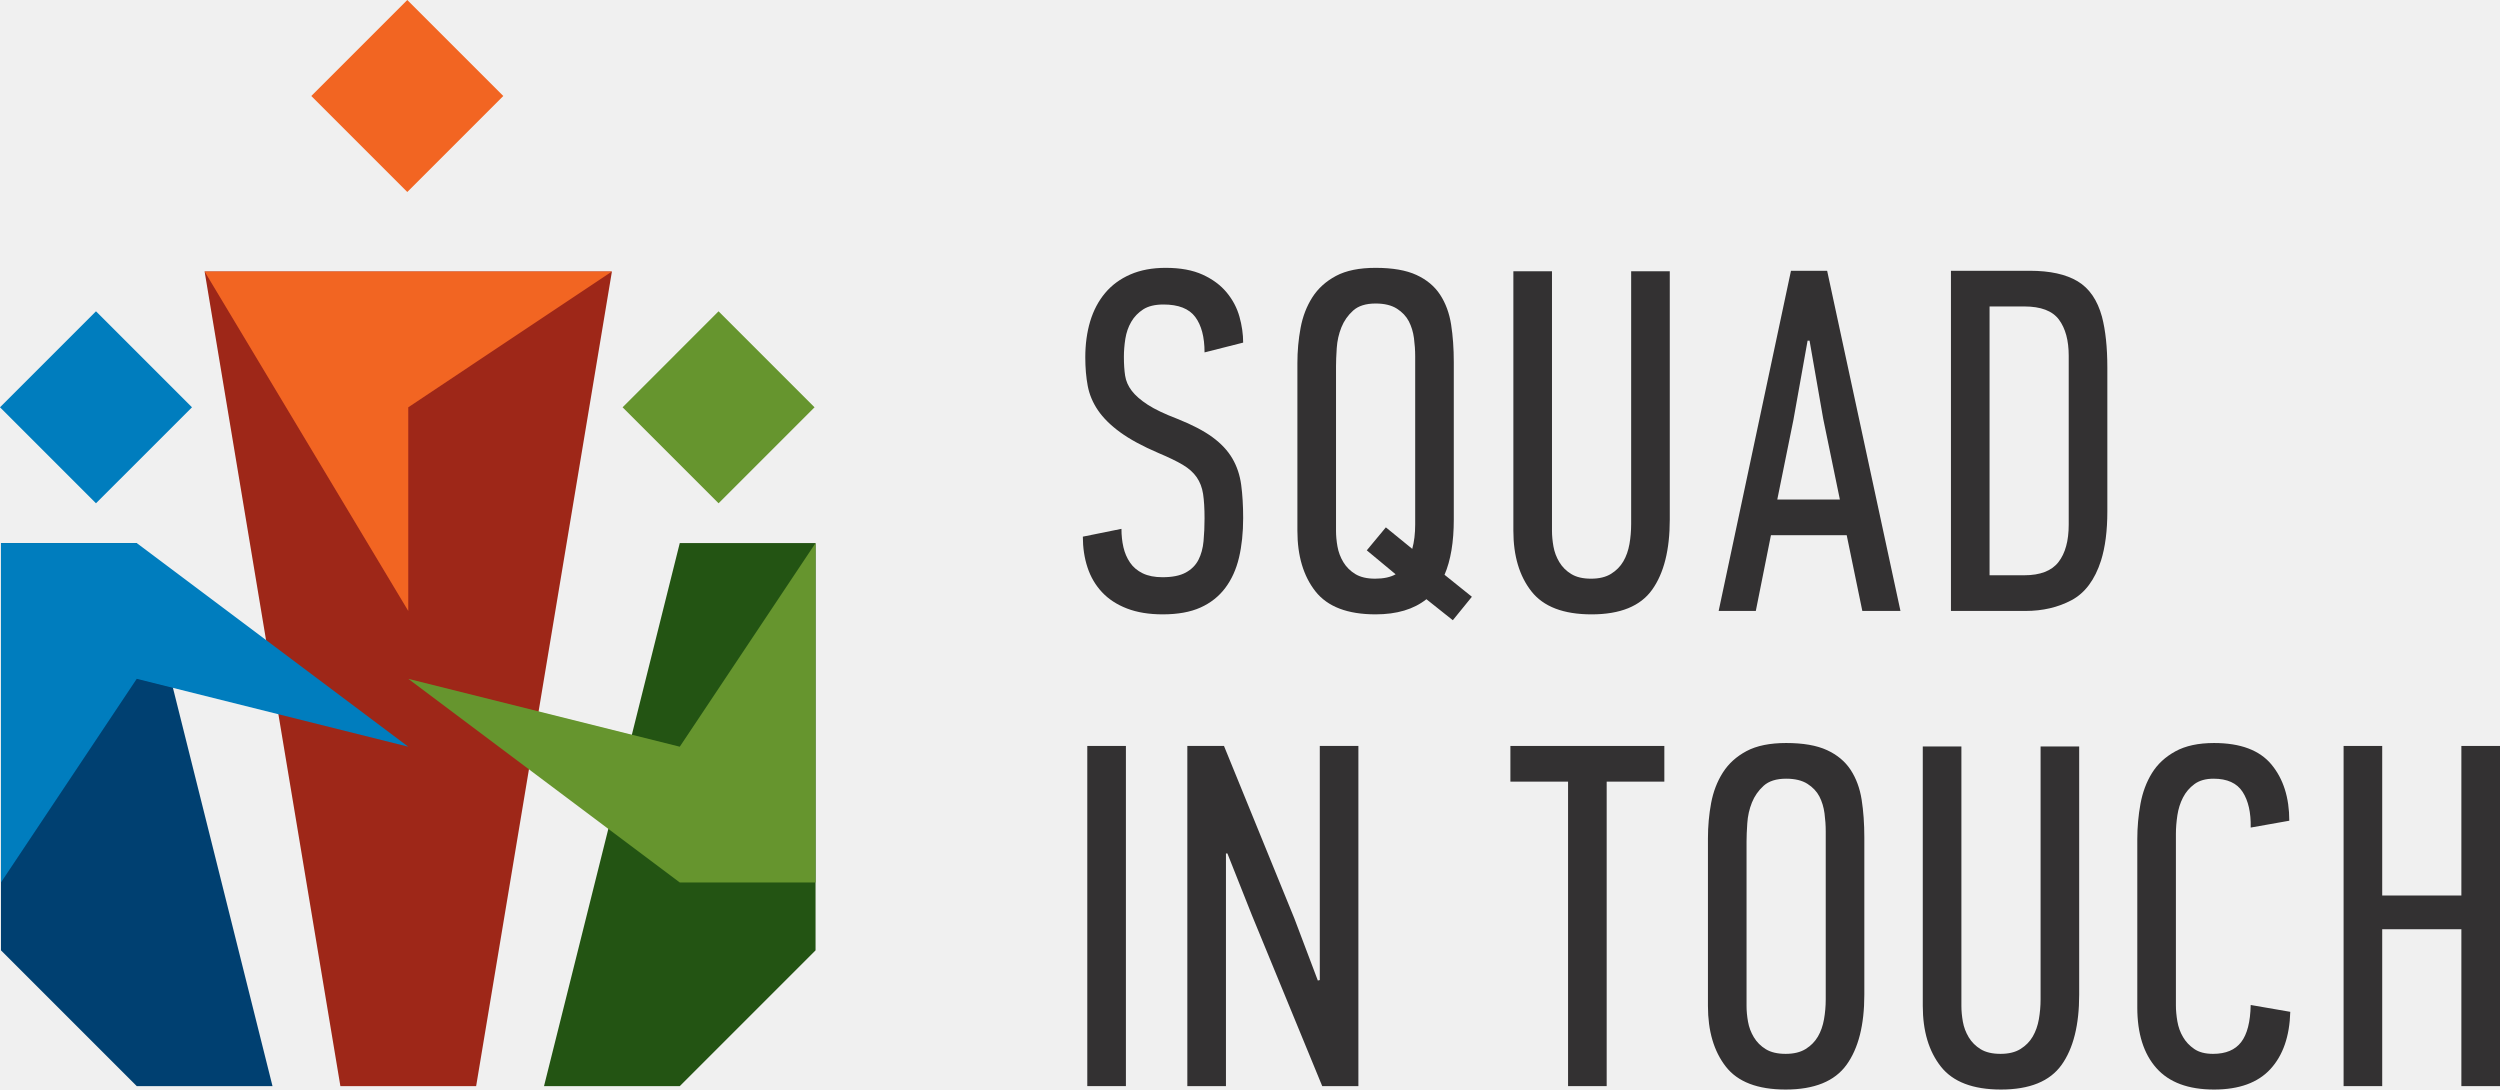
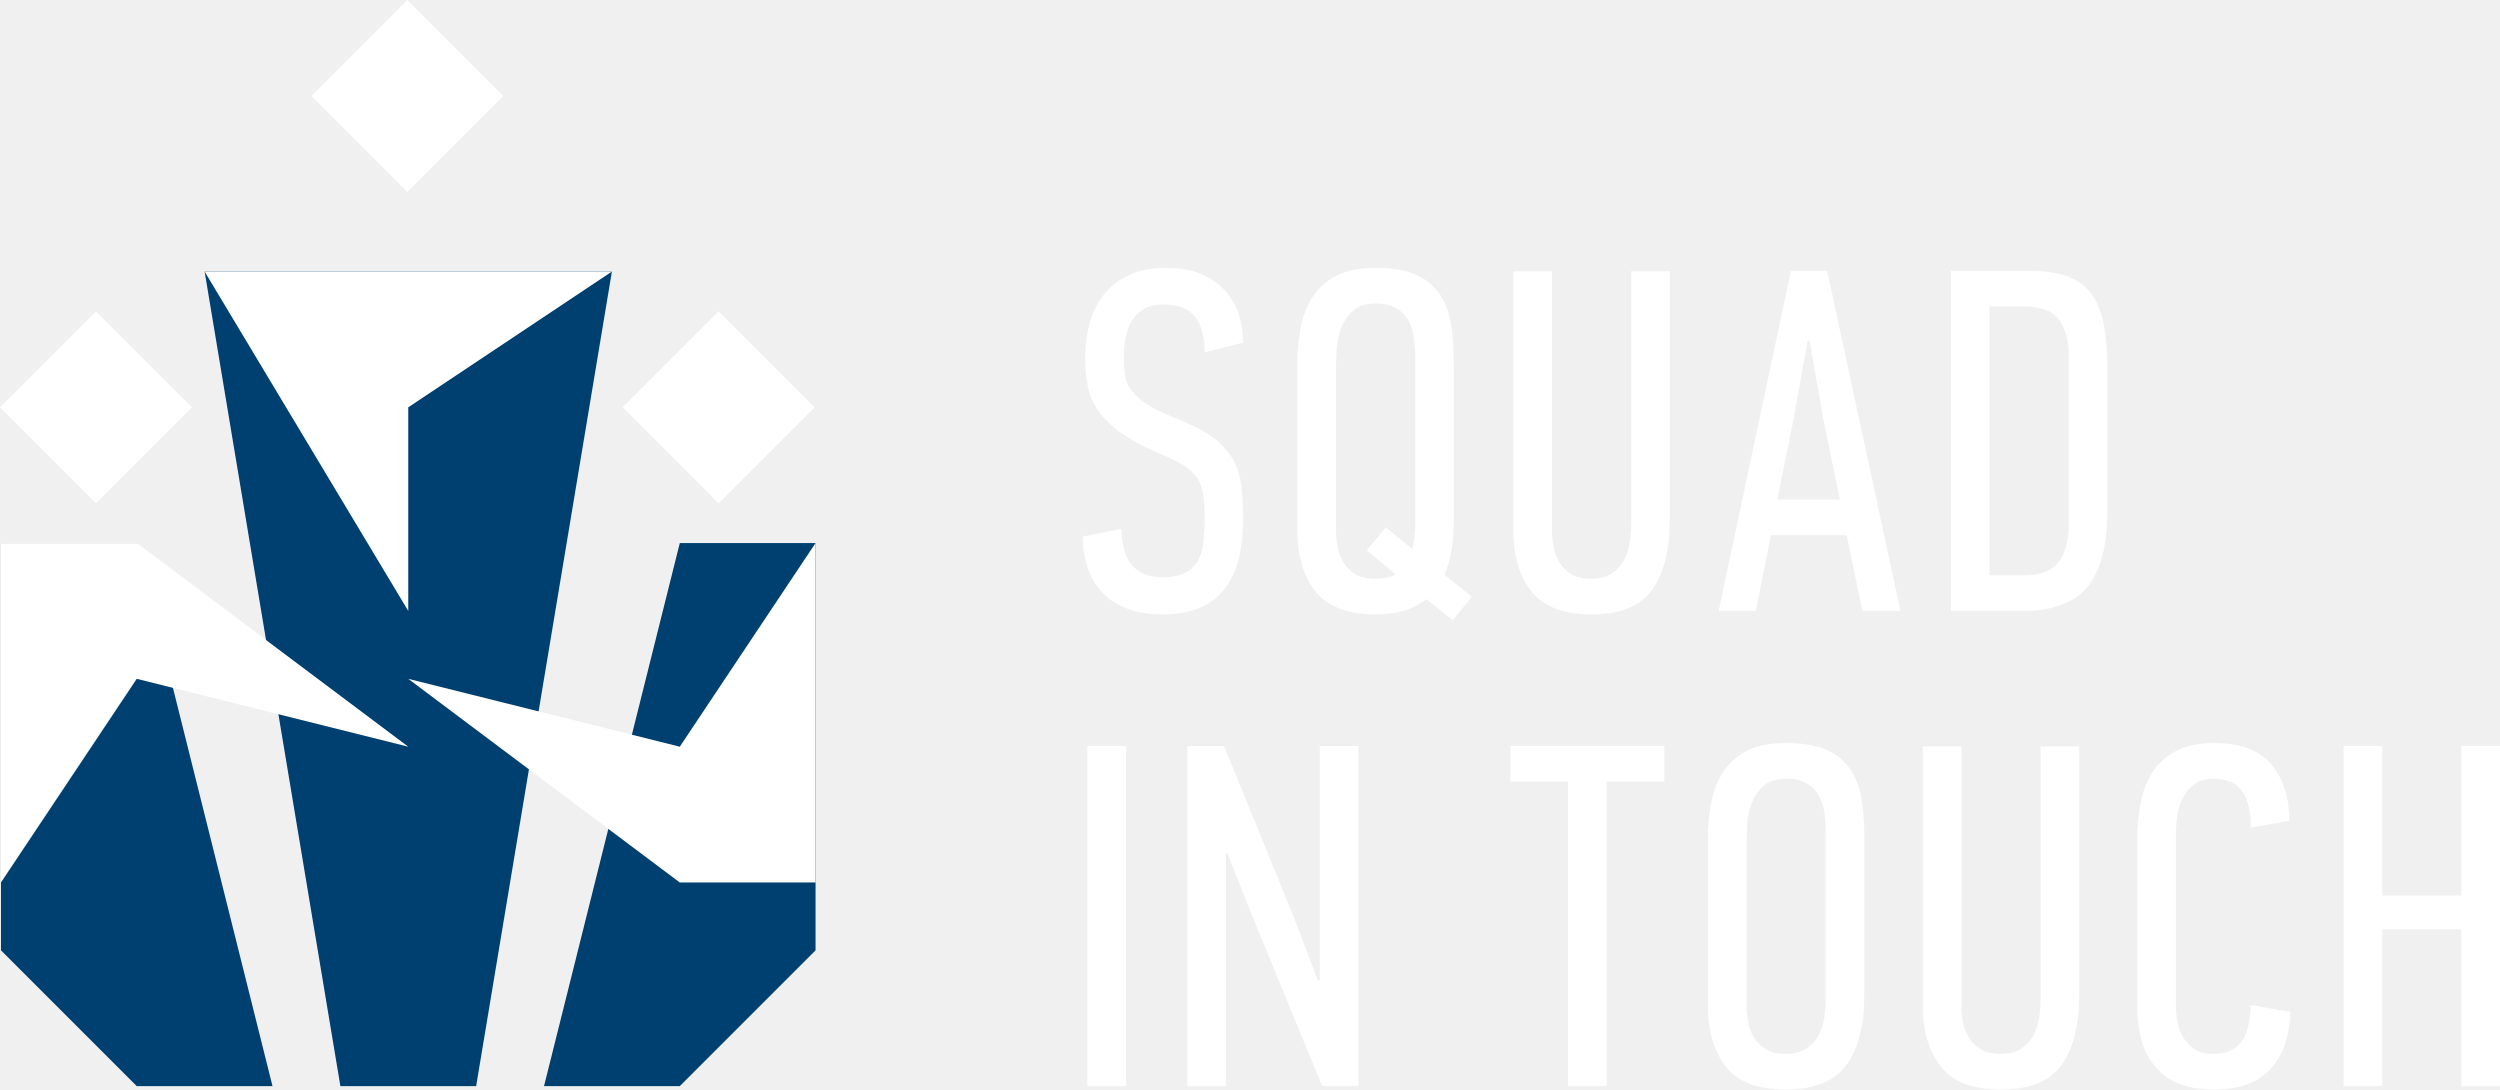
- <svg xmlns="http://www.w3.org/2000/svg" width="90.469mm" height="39.428mm" viewBox="0 0 320.558 139.704" id="svg4510" version="1.1">
-   <defs id="defs4512" />
-   <g id="layer1" transform="translate(-228.2924,-439.6531)">
-     <g id="g526" transform="matrix(1.25,0,0,-1.25,228.4182,509.2854)">
-       <path d="m 0,0 0,-41.779 13.927,-13.927 13.926,0 L 13.927,0 0,0 Z" style="fill:#004071;fill-opacity:1;fill-rule:nonzero;stroke:none" id="path528" />
-     </g>
-     <g id="g530" transform="matrix(1.25,0,0,-1.25,332.8652,509.2854)">
-       <path d="m 0,0 0,-41.779 -13.928,-13.927 -13.926,0 L -13.928,0 0,0 Z" style="fill:#235413;fill-opacity:1;fill-rule:nonzero;stroke:none" id="path532" />
-     </g>
-     <g id="g534" transform="matrix(1.25,0,0,-1.25,228.2924,491.8751)">
-       <path d="M 0,0 9.846,9.845 19.693,-0.002 9.846,-9.848 0,0 Z" style="fill:#007dbe;fill-opacity:1;fill-rule:nonzero;stroke:none" id="path536" />
-     </g>
-     <g id="g538" transform="matrix(1.25,0,0,-1.25,268.2069,451.9606)">
-       <path d="M 0,0 9.846,9.846 19.695,0 9.848,-9.848 0,0 Z" style="fill:#f26522;fill-opacity:1;fill-rule:nonzero;stroke:none" id="path540" />
-     </g>
-     <g id="g542" transform="matrix(1.25,0,0,-1.25,308.1215,491.8776)">
-       <path d="M 0,0 9.846,9.847 19.693,0 9.848,-9.846 0,0 Z" style="fill:#66952e;fill-opacity:1;fill-rule:nonzero;stroke:none" id="path544" />
-     </g>
-     <g id="g546" transform="matrix(1.25,0,0,-1.25,289.3447,578.918)">
-       <path d="m 0,0 13.927,83.56 -41.78,0 L -13.926,0 0,0 Z" style="fill:#9e2718;fill-opacity:1;fill-rule:nonzero;stroke:none" id="path548" />
-     </g>
-     <g id="g550" transform="matrix(1.25,0,0,-1.25,228.4157,509.2854)">
-       <path d="M 0,0 0,-34.816 13.928,-13.926 41.779,-20.89 13.928,0 0,0 Z" style="fill:#007dbe;fill-opacity:1;fill-rule:nonzero;stroke:none" id="path552" />
-     </g>
-     <g id="g554" transform="matrix(1.25,0,0,-1.25,332.8652,552.8054)">
-       <path d="M 0,0 0,34.816 -13.928,13.926 -41.78,20.89 -13.928,0 0,0 Z" style="fill:#66952e;fill-opacity:1;fill-rule:nonzero;stroke:none" id="path556" />
-     </g>
-     <g id="g558" transform="matrix(1.25,0,0,-1.25,254.5291,474.4679)">
-       <path d="m 0,0 20.889,0 20.89,0 -20.89,-13.928 0,-20.889 L 0,0 Z" style="fill:#f26522;fill-opacity:1;fill-rule:nonzero;stroke:none" id="path560" />
-     </g>
-     <g id="g562" transform="matrix(1.25,0,0,-1.25,387.6943,506.0829)">
-       <path d="m 0,0 c 0,-1.504 -0.144,-2.857 -0.428,-4.061 -0.286,-1.203 -0.755,-2.239 -1.409,-3.108 -0.653,-0.869 -1.5,-1.538 -2.538,-2.006 -1.041,-0.468 -2.332,-0.701 -3.873,-0.701 -1.409,0 -2.633,0.2 -3.67,0.601 -1.041,0.401 -1.895,0.961 -2.565,1.679 -0.67,0.719 -1.165,1.563 -1.484,2.533 -0.32,0.969 -0.478,2.021 -0.478,3.158 l 3.961,0.802 c 0,-0.668 0.066,-1.295 0.2,-1.879 0.133,-0.586 0.359,-1.112 0.677,-1.58 0.318,-0.469 0.752,-0.836 1.302,-1.104 0.553,-0.268 1.229,-0.4 2.031,-0.4 1.004,0 1.795,0.158 2.382,0.476 0.584,0.317 1.02,0.752 1.304,1.304 0.283,0.552 0.458,1.194 0.525,1.93 0.068,0.734 0.102,1.504 0.102,2.306 0,1.036 -0.051,1.88 -0.151,2.532 -0.101,0.652 -0.319,1.22 -0.652,1.704 -0.335,0.484 -0.81,0.911 -1.429,1.279 -0.618,0.368 -1.447,0.768 -2.482,1.203 -1.637,0.702 -2.949,1.412 -3.935,2.131 -0.986,0.718 -1.747,1.471 -2.282,2.256 -0.534,0.785 -0.885,1.621 -1.052,2.506 -0.167,0.886 -0.25,1.863 -0.25,2.934 0,1.336 0.167,2.564 0.501,3.685 0.337,1.119 0.848,2.088 1.535,2.908 0.685,0.818 1.551,1.454 2.592,1.905 1.036,0.451 2.244,0.676 3.619,0.676 1.51,0 2.774,-0.233 3.797,-0.701 1.023,-0.469 1.843,-1.077 2.463,-1.83 0.622,-0.752 1.056,-1.579 1.308,-2.483 C -0.128,19.753 0,18.867 0,17.999 l -3.961,-1.003 c 0,1.571 -0.318,2.783 -0.954,3.635 -0.635,0.852 -1.722,1.278 -3.258,1.278 -0.869,0 -1.562,-0.167 -2.081,-0.501 -0.517,-0.335 -0.928,-0.761 -1.228,-1.279 -0.301,-0.518 -0.5,-1.095 -0.602,-1.729 -0.1,-0.635 -0.15,-1.254 -0.15,-1.855 0,-0.735 0.041,-1.379 0.125,-1.93 0.084,-0.552 0.31,-1.071 0.679,-1.554 0.37,-0.485 0.914,-0.961 1.637,-1.43 0.721,-0.468 1.736,-0.952 3.047,-1.453 1.51,-0.602 2.709,-1.229 3.599,-1.88 C -2.259,7.646 -1.578,6.919 -1.109,6.116 -0.64,5.314 -0.337,4.412 -0.202,3.409 -0.069,2.407 0,1.27 0,0" style="fill:#333132;fill-opacity:1;fill-rule:nonzero;stroke:none" id="path564" />
-     </g>
-     <g id="g566" transform="matrix(1.25,0,0,-1.25,409.7524,485.3255)">
-       <path d="m 0,0 c 0,0.6 -0.042,1.216 -0.125,1.851 -0.084,0.634 -0.26,1.209 -0.526,1.727 -0.27,0.517 -0.677,0.95 -1.228,1.3 -0.553,0.35 -1.279,0.526 -2.183,0.526 -1.001,0 -1.771,-0.242 -2.305,-0.725 C -6.902,4.196 -7.303,3.622 -7.571,2.956 -7.838,2.29 -7.997,1.582 -8.047,0.833 -8.098,0.083 -8.121,-0.542 -8.121,-1.041 l 0,-16.885 c 0,-0.5 0.049,-1.033 0.149,-1.599 0.101,-0.567 0.301,-1.1 0.602,-1.6 0.301,-0.499 0.71,-0.906 1.227,-1.223 0.52,-0.316 1.196,-0.474 2.033,-0.474 0.867,0 1.569,0.15 2.104,0.45 l -2.959,2.457 1.956,2.357 2.708,-2.206 c 0.2,0.732 0.301,1.567 0.301,2.502 L 0,0 Z m 3.96,-16.756 c 0,-2.307 -0.317,-4.195 -0.951,-5.666 l 2.807,-2.255 -1.956,-2.407 -2.708,2.156 c -1.303,-1.036 -3.041,-1.554 -5.214,-1.554 -2.875,0 -4.928,0.785 -6.167,2.356 -1.236,1.571 -1.854,3.643 -1.854,6.216 l 0,17.198 c 0,1.236 0.108,2.439 0.326,3.609 0.217,1.17 0.618,2.214 1.203,3.134 0.585,0.919 1.396,1.654 2.433,2.206 1.034,0.551 2.389,0.826 4.059,0.826 1.74,0 3.134,-0.242 4.187,-0.727 C 1.178,7.852 1.988,7.175 2.557,6.306 3.125,5.437 3.501,4.417 3.685,3.248 3.868,2.078 3.96,0.792 3.96,-0.613 l 0,-16.143 z" style="fill:#333132;fill-opacity:1;fill-rule:nonzero;stroke:none" id="path568" />
-     </g>
-     <g id="g570" transform="matrix(1.25,0,0,-1.25,442.3964,474.435)">
-       <path d="m 0,0 0,-25.469 c 0,-3.108 -0.604,-5.507 -1.807,-7.194 -1.202,-1.689 -3.275,-2.532 -6.214,-2.532 -2.875,0 -4.932,0.785 -6.167,2.356 -1.237,1.571 -1.856,3.643 -1.856,6.217 l 0,26.622 3.961,0 0,-26.629 c 0,-0.501 0.05,-1.036 0.15,-1.602 0.101,-0.568 0.302,-1.102 0.602,-1.602 0.301,-0.501 0.708,-0.91 1.229,-1.226 0.515,-0.317 1.194,-0.476 2.03,-0.476 0.835,0 1.52,0.167 2.054,0.501 0.535,0.333 0.955,0.759 1.255,1.276 0.301,0.516 0.507,1.11 0.627,1.778 0.116,0.667 0.174,1.351 0.174,2.052 L -3.962,0 0,0 Z" style="fill:#333132;fill-opacity:1;fill-rule:nonzero;stroke:none" id="path572" />
-     </g>
-     <g id="g574" transform="matrix(1.25,0,0,-1.25,460.0673,483.3339)">
-       <path d="m 0,0 -1.453,-8.122 -1.655,-8.172 6.419,0 L 1.604,-8.021 0.202,0 0,0 Z m 5.615,-27.725 -1.603,7.772 -7.771,0 -1.553,-7.772 -3.811,0 7.419,34.894 3.71,0 7.521,-34.894 -3.912,0 z" style="fill:#333132;fill-opacity:1;fill-rule:nonzero;stroke:none" id="path576" />
-     </g>
-     <g id="g578" transform="matrix(1.25,0,0,-1.25,493.55,485.2644)">
-       <path d="m 0,0 c 0,1.568 -0.334,2.801 -1.002,3.703 -0.669,0.9 -1.854,1.351 -3.559,1.351 l -3.559,0 0,-27.575 3.559,0 c 1.637,0 2.808,0.451 3.509,1.352 0.701,0.901 1.052,2.185 1.052,3.853 L 0,0 Z m -3.984,8.714 c 2.065,0 3.696,-0.36 4.898,-1.078 C 2.112,6.917 2.945,5.706 3.411,4 3.778,2.597 3.962,0.859 3.962,-1.212 l 0,-7.471 0,-7.294 c 0,-1.99 -0.218,-3.669 -0.649,-5.039 -0.634,-1.973 -1.643,-3.326 -3.026,-4.062 -1.382,-0.735 -2.956,-1.103 -4.722,-1.103 l -7.646,0 0,34.895 8.097,0 z" style="fill:#333132;fill-opacity:1;fill-rule:nonzero;stroke:none" id="path580" />
-     </g>
-     <path d="m 367.708,535.3 4.952,0 0,43.617 -4.952,0 0,-43.617 z" style="fill:#333132;fill-opacity:1;fill-rule:nonzero;stroke:none" id="path582" />
-     <g id="g584" transform="matrix(1.25,0,0,-1.25,385.4873,549.087)">
-       <path d="m 0,0 0,-23.865 -3.961,0 0,34.894 3.76,0 7.22,-17.697 2.407,-6.367 0.2,0.05 0,24.014 3.96,0 0,-34.894 -3.71,0 L 2.657,-6.317 0.15,0 0,0 Z" style="fill:#333132;fill-opacity:1;fill-rule:nonzero;stroke:none" id="path586" />
-     </g>
-     <g id="g588" transform="matrix(1.25,0,0,-1.25,434.3055,539.8756)">
-       <path d="m 0,0 0,-31.234 -3.961,0 0,31.234 -5.915,0 0,3.66 15.791,0 L 5.915,0 0,0 Z" style="fill:#333132;fill-opacity:1;fill-rule:nonzero;stroke:none" id="path590" />
-     </g>
-     <g id="g592" transform="matrix(1.25,0,0,-1.25,462.3939,546.244)">
-       <path d="M 0,0 C 0,0.599 -0.042,1.216 -0.126,1.849 -0.211,2.481 -0.386,3.057 -0.651,3.573 -0.919,4.088 -1.33,4.521 -1.88,4.871 -2.433,5.221 -3.158,5.396 -4.062,5.396 -5.063,5.396 -5.834,5.154 -6.368,4.671 -6.903,4.188 -7.304,3.613 -7.572,2.948 -7.839,2.282 -7.997,1.574 -8.047,0.825 -8.098,0.075 -8.123,-0.549 -8.123,-1.049 l 0,-16.885 c 0,-0.501 0.051,-1.033 0.151,-1.599 0.099,-0.567 0.301,-1.099 0.602,-1.599 0.301,-0.5 0.71,-0.907 1.227,-1.223 0.518,-0.317 1.196,-0.475 2.031,-0.475 0.836,0 1.52,0.166 2.056,0.499 0.534,0.333 0.952,0.757 1.253,1.273 0.301,0.517 0.51,1.109 0.626,1.774 C -0.06,-18.618 0,-17.936 0,-17.235 L 0,0 Z m 3.959,-16.764 c 0,-3.109 -0.608,-5.507 -1.828,-7.194 -1.221,-1.688 -3.303,-2.532 -6.243,-2.532 -2.875,0 -4.921,0.785 -6.14,2.356 -1.222,1.571 -1.831,3.643 -1.831,6.217 l 0,17.196 c 0,1.237 0.108,2.44 0.325,3.61 0.218,1.17 0.619,2.214 1.203,3.133 0.585,0.92 1.395,1.655 2.432,2.207 1.037,0.551 2.391,0.827 4.061,0.827 1.738,0 3.134,-0.243 4.186,-0.727 C 1.178,7.845 1.986,7.167 2.557,6.299 3.124,5.429 3.5,4.41 3.684,3.24 3.867,2.069 3.959,0.783 3.959,-0.621 l 0,-16.143 z" style="fill:#333132;fill-opacity:1;fill-rule:nonzero;stroke:none" id="path594" />
-     </g>
-     <g id="g596" transform="matrix(1.25,0,0,-1.25,494.8915,535.3628)">
-       <path d="m 0,0 0,-25.469 c 0,-3.109 -0.6,-5.508 -1.804,-7.195 -1.204,-1.688 -3.277,-2.531 -6.217,-2.531 -2.875,0 -4.93,0.785 -6.167,2.356 -1.236,1.57 -1.855,3.643 -1.855,6.217 l 0,26.622 3.961,0 0,-26.63 c 0,-0.5 0.05,-1.035 0.15,-1.602 0.1,-0.567 0.301,-1.101 0.602,-1.602 0.301,-0.501 0.711,-0.909 1.228,-1.226 0.518,-0.317 1.195,-0.475 2.03,-0.475 0.836,0 1.522,0.167 2.056,0.5 0.534,0.334 0.954,0.76 1.253,1.276 0.301,0.518 0.51,1.11 0.628,1.778 0.117,0.667 0.176,1.351 0.176,2.052 L -3.959,0 0,0 Z" style="fill:#333132;fill-opacity:1;fill-rule:nonzero;stroke:none" id="path598" />
-     </g>
-     <g id="g600" transform="matrix(1.25,0,0,-1.25,512.184,534.9245)">
-       <path d="M 0,0 C 2.706,0 4.67,-0.735 5.89,-2.206 7.109,-3.678 7.719,-5.599 7.719,-7.971 L 3.76,-8.673 c 0.032,1.536 -0.244,2.757 -0.829,3.659 -0.584,0.903 -1.579,1.354 -2.982,1.354 -0.803,0 -1.455,-0.184 -1.956,-0.551 -0.501,-0.369 -0.895,-0.828 -1.177,-1.379 -0.285,-0.552 -0.478,-1.162 -0.578,-1.83 -0.099,-0.669 -0.15,-1.304 -0.15,-1.905 l 0,-17.598 c 0,-0.501 0.051,-1.045 0.15,-1.629 0.1,-0.585 0.293,-1.12 0.578,-1.604 0.282,-0.486 0.666,-0.896 1.153,-1.228 0.483,-0.335 1.127,-0.502 1.929,-0.502 1.304,0 2.265,0.402 2.883,1.203 0.618,0.802 0.944,2.072 0.979,3.811 l 4.06,-0.702 C 7.752,-30.082 7.075,-32.036 5.789,-33.44 4.502,-34.844 2.572,-35.546 0,-35.546 c -2.643,0 -4.614,0.734 -5.917,2.206 -1.304,1.47 -1.956,3.542 -1.956,6.216 l 0,17.248 c 0,1.236 0.109,2.447 0.326,3.635 0.216,1.185 0.61,2.238 1.179,3.158 0.568,0.919 1.369,1.662 2.405,2.23 C -2.927,-0.284 -1.605,0 0,0" style="fill:#333132;fill-opacity:1;fill-rule:nonzero;stroke:none" id="path602" />
-     </g>
-     <g id="g604" transform="matrix(1.25,0,0,-1.25,543.8979,578.918)">
-       <path d="m 0,0 0,16.093 -8.121,0 0,-16.093 -3.961,0 0,34.894 3.961,0 0,-15.342 8.121,0 0,15.342 3.962,0 L 3.962,0 0,0 Z" style="fill:#333132;fill-opacity:1;fill-rule:nonzero;stroke:none" id="path606" />
+ <svg xmlns="http://www.w3.org/2000/svg" width="89.041mm" height="38.806mm" viewBox="0 0 315.501 137.5" id="svg4208" version="1.1">
+   <defs id="defs4210">
+     <clipPath clipPathUnits="userSpaceOnUse" id="clipPath702">
+       <path d="m 0,1984.25 3401.57,0 L 3401.57,0 0,0 0,1984.25 Z" id="path704" />
+     </clipPath>
+   </defs>
+   <g id="layer1" transform="translate(-233.678,-397.8979)">
+     <g clip-path="url(#clipPath702)" id="g700" transform="matrix(1.25,0,0,-1.25,-2078.965,2793.502)">
+       <g transform="translate(1850.213,1861.656)" id="g706">
+         <path id="path708" style="fill:#004071;fill-opacity:1;fill-rule:nonzero;stroke:none" d="m 0,0 0,-41.12 13.707,-13.707 13.707,0 L 13.707,0 0,0 Z" />
+       </g>
+       <g transform="translate(1932.453,1861.656)" id="g710">
+         <path id="path712" style="fill:#004071;fill-opacity:1;fill-rule:nonzero;stroke:none" d="m 0,0 0,-41.12 -13.707,-13.707 -13.707,0 L -13.707,0 0,0 Z" />
+       </g>
+       <g transform="translate(1850.114,1875.364)" id="g714">
+         <path id="path716" style="fill:#ffffff;fill-opacity:1;fill-rule:nonzero;stroke:none" d="M 0,0 9.691,9.689 19.384,-0.001 9.692,-9.692 0,0 Z" />
+       </g>
+       <g transform="translate(1881.542,1906.792)" id="g718">
+         <path id="path720" style="fill:#ffffff;fill-opacity:1;fill-rule:nonzero;stroke:none" d="M 0,0 9.691,9.691 19.386,0 9.692,-9.692 0,0 Z" />
+       </g>
+       <g transform="translate(1912.971,1875.363)" id="g722">
+         <path id="path724" style="fill:#ffffff;fill-opacity:1;fill-rule:nonzero;stroke:none" d="M 0,0 9.691,9.691 19.385,0 9.692,-9.691 0,0 Z" />
+       </g>
+       <g transform="translate(1898.186,1806.829)" id="g726">
+         <path id="path728" style="fill:#004071;fill-opacity:1;fill-rule:nonzero;stroke:none" d="m 0,0 13.707,82.241 -41.12,0 L -13.707,0 0,0 Z" />
+       </g>
+       <g transform="translate(1850.212,1861.656)" id="g730">
+         <path id="path732" style="fill:#ffffff;fill-opacity:1;fill-rule:nonzero;stroke:none" d="M 0,0 0,-34.267 13.707,-13.707 41.12,-20.56 13.707,0 0,0 Z" />
+       </g>
+       <g transform="translate(1932.453,1827.389)" id="g734">
+         <path id="path736" style="fill:#ffffff;fill-opacity:1;fill-rule:nonzero;stroke:none" d="M 0,0 0,34.267 -13.707,13.707 -41.121,20.56 -13.707,0 0,0 Z" />
+       </g>
+       <g transform="translate(1870.773,1889.069)" id="g738">
+         <path id="path740" style="fill:#ffffff;fill-opacity:1;fill-rule:nonzero;stroke:none" d="m 0,0 20.56,0 20.56,0 -20.56,-13.707 0,-20.56 L 0,0 Z" />
+       </g>
+       <g transform="translate(1975.624,1864.178)" id="g742">
+         <path id="path744" style="fill:#ffffff;fill-opacity:1;fill-rule:nonzero;stroke:none" d="m 0,0 c 0,-1.48 -0.141,-2.813 -0.421,-3.997 -0.281,-1.184 -0.742,-2.204 -1.387,-3.06 -0.642,-0.855 -1.476,-1.513 -2.498,-1.973 -1.023,-0.46 -2.295,-0.691 -3.811,-0.691 -1.387,0 -2.591,0.198 -3.612,0.592 -1.025,0.395 -1.866,0.945 -2.526,1.653 -0.659,0.707 -1.146,1.538 -1.46,2.492 -0.313,0.954 -0.471,1.99 -0.471,3.109 l 3.9,0.79 c 0,-0.659 0.064,-1.276 0.196,-1.851 0.131,-0.576 0.354,-1.094 0.667,-1.554 0.312,-0.462 0.74,-0.823 1.281,-1.086 0.544,-0.264 1.21,-0.395 1.999,-0.395 0.988,0 1.769,0.156 2.345,0.469 0.574,0.312 1.003,0.74 1.283,1.283 0.278,0.543 0.452,1.176 0.518,1.9 0.065,0.723 0.1,1.48 0.1,2.27 0,1.019 -0.05,1.85 -0.15,2.491 -0.099,0.642 -0.313,1.201 -0.64,1.678 -0.33,0.477 -0.798,0.896 -1.408,1.258 -0.609,0.362 -1.423,0.757 -2.441,1.184 -1.613,0.692 -2.904,1.39 -3.875,2.098 -0.97,0.707 -1.719,1.447 -2.245,2.22 -0.527,0.773 -0.871,1.596 -1.036,2.468 -0.164,0.871 -0.246,1.833 -0.246,2.886 0,1.315 0.165,2.525 0.494,3.627 0.33,1.102 0.834,2.056 1.51,2.862 0.676,0.806 1.525,1.431 2.549,1.875 1.023,0.444 2.21,0.666 3.564,0.666 1.486,0 2.73,-0.23 3.738,-0.69 1.006,-0.462 1.814,-1.061 2.424,-1.802 0.611,-0.74 1.04,-1.554 1.287,-2.442 C -0.124,19.441 0,18.569 0,17.714 l -3.897,-0.986 c 0,1.546 -0.314,2.738 -0.94,3.577 -0.625,0.839 -1.694,1.258 -3.207,1.258 -0.855,0 -1.537,-0.165 -2.048,-0.493 -0.51,-0.329 -0.913,-0.749 -1.208,-1.258 -0.297,-0.511 -0.494,-1.078 -0.592,-1.703 -0.099,-0.625 -0.148,-1.233 -0.148,-1.825 0,-0.724 0.041,-1.357 0.123,-1.9 0.082,-0.543 0.305,-1.053 0.669,-1.53 0.363,-0.477 0.9,-0.946 1.61,-1.406 0.71,-0.461 1.709,-0.938 2.998,-1.431 1.487,-0.592 2.666,-1.209 3.543,-1.85 C -2.222,7.525 -1.553,6.81 -1.091,6.02 -0.628,5.23 -0.331,4.342 -0.198,3.355 -0.067,2.369 0,1.25 0,0" />
+       </g>
+       <g transform="translate(1992.993,1880.522)" id="g746">
+         <path id="path748" style="fill:#ffffff;fill-opacity:1;fill-rule:nonzero;stroke:none" d="M 0,0 C 0,0.591 -0.042,1.197 -0.124,1.822 -0.206,2.446 -0.379,3.013 -0.642,3.521 -0.905,4.03 -1.308,4.457 -1.851,4.801 -2.394,5.146 -3.108,5.318 -3.997,5.318 -4.984,5.318 -5.741,5.08 -6.268,4.605 -6.794,4.13 -7.188,3.564 -7.452,2.909 -7.715,2.253 -7.871,1.557 -7.921,0.82 -7.97,0.082 -7.994,-0.533 -7.994,-1.024 l 0,-16.62 c 0,-0.492 0.05,-1.017 0.147,-1.573 0.099,-0.558 0.297,-1.082 0.593,-1.574 0.296,-0.492 0.698,-0.893 1.209,-1.204 0.51,-0.312 1.176,-0.467 1.998,-0.467 0.856,0 1.546,0.148 2.072,0.443 l -2.911,2.418 1.925,2.32 2.665,-2.172 C -0.099,-18.731 0,-17.91 0,-16.99 L 0,0 Z m 3.897,-16.492 c 0,-2.27 -0.312,-4.129 -0.936,-5.576 l 2.763,-2.22 -1.925,-2.369 -2.664,2.122 c -1.284,-1.02 -2.994,-1.529 -5.132,-1.529 -2.83,0 -4.854,0.772 -6.07,2.318 -1.217,1.546 -1.826,3.586 -1.826,6.12 l 0,16.924 c 0,1.217 0.107,2.401 0.321,3.553 0.214,1.151 0.609,2.179 1.184,3.084 0.576,0.905 1.373,1.628 2.394,2.171 1.018,0.543 2.352,0.814 3.997,0.814 1.71,0 3.084,-0.238 4.12,-0.715 C 1.159,7.728 1.957,7.062 2.517,6.207 3.075,5.351 3.445,4.348 3.626,3.197 3.807,2.045 3.897,0.779 3.897,-0.603 l 0,-15.889 z" />
+       </g>
+       <g transform="translate(2018.695,1889.097)" id="g750">
+         <path id="path752" style="fill:#ffffff;fill-opacity:1;fill-rule:nonzero;stroke:none" d="m 0,0 0,-25.067 c 0,-3.059 -0.592,-5.42 -1.775,-7.081 -1.186,-1.662 -3.225,-2.492 -6.12,-2.492 -2.83,0 -4.853,0.773 -6.069,2.319 -1.218,1.546 -1.825,3.586 -1.825,6.119 l 0,26.202 3.898,0 0,-26.209 c 0,-0.494 0.049,-1.019 0.147,-1.577 0.099,-0.559 0.297,-1.084 0.594,-1.577 0.295,-0.493 0.697,-0.895 1.208,-1.206 0.509,-0.313 1.174,-0.469 1.999,-0.469 0.821,0 1.496,0.164 2.021,0.493 0.527,0.329 0.94,0.747 1.235,1.256 0.296,0.509 0.5,1.092 0.617,1.749 0.115,0.657 0.173,1.331 0.173,2.02 L -3.897,0 0,0 Z" />
+       </g>
+       <g transform="translate(2032.611,1882.09)" id="g754">
+         <path id="path756" style="fill:#ffffff;fill-opacity:1;fill-rule:nonzero;stroke:none" d="m 0,0 -1.432,-7.994 -1.628,-8.043 6.316,0 L 1.578,-7.896 0.197,0 0,0 Z m 5.525,-27.288 -1.578,7.649 -7.648,0 -1.529,-7.649 -3.751,0 7.302,34.344 3.652,0 7.402,-34.344 -3.85,0 z" />
+       </g>
+       <g transform="translate(2058.975,1880.569)" id="g758">
+         <path id="path760" style="fill:#ffffff;fill-opacity:1;fill-rule:nonzero;stroke:none" d="m 0,0 c 0,1.543 -0.329,2.758 -0.986,3.645 -0.66,0.886 -1.827,1.33 -3.504,1.33 l -3.504,0 0,-27.14 3.504,0 c 1.612,0 2.763,0.443 3.454,1.33 0.691,0.887 1.036,2.15 1.036,3.793 L 0,0 Z m -3.922,8.577 c 2.031,0 3.639,-0.354 4.82,-1.061 1.18,-0.708 1.999,-1.9 2.459,-3.578 0.362,-1.381 0.541,-3.092 0.541,-5.131 l 0,-7.353 0,-7.18 c 0,-1.957 -0.213,-3.61 -0.639,-4.959 -0.624,-1.941 -1.615,-3.273 -2.977,-3.997 -1.36,-0.723 -2.91,-1.085 -4.647,-1.085 l -7.528,0 0,34.344 7.971,0 z" />
+       </g>
+       <path id="path762" style="fill:#ffffff;fill-opacity:1;fill-rule:nonzero;stroke:none" d="m 1959.889,1841.172 3.898,0 0,-34.343 -3.898,0 0,34.343 z" />
+       <g transform="translate(1973.887,1830.316)" id="g764">
+         <path id="path766" style="fill:#ffffff;fill-opacity:1;fill-rule:nonzero;stroke:none" d="m 0,0 0,-23.488 -3.898,0 0,34.343 3.701,0 7.105,-17.418 2.369,-6.267 0.198,0.05 0,23.635 3.897,0 0,-34.343 -3.651,0 L 2.615,-6.217 0.148,0 0,0 Z" />
+       </g>
+       <g transform="translate(2012.326,1837.57)" id="g768">
+         <path id="path770" style="fill:#ffffff;fill-opacity:1;fill-rule:nonzero;stroke:none" d="m 0,0 0,-30.742 -3.898,0 0,30.742 -5.823,0 0,3.602 15.543,0 L 5.822,0 0,0 Z" />
+       </g>
+       <g transform="translate(2034.441,1832.556)" id="g772">
+         <path id="path774" style="fill:#ffffff;fill-opacity:1;fill-rule:nonzero;stroke:none" d="M 0,0 C 0,0.589 -0.041,1.196 -0.123,1.819 -0.206,2.442 -0.379,3.008 -0.642,3.516 -0.905,4.023 -1.308,4.45 -1.85,4.794 -2.394,5.138 -3.108,5.311 -3.997,5.311 -4.983,5.311 -5.741,5.072 -6.268,4.598 -6.793,4.122 -7.188,3.556 -7.451,2.901 -7.715,2.246 -7.871,1.549 -7.92,0.812 -7.969,0.074 -7.994,-0.541 -7.994,-1.033 l 0,-16.619 c 0,-0.492 0.05,-1.016 0.148,-1.573 0.099,-0.558 0.296,-1.082 0.592,-1.574 0.296,-0.492 0.699,-0.893 1.209,-1.204 0.51,-0.311 1.177,-0.468 1.998,-0.468 0.822,0 1.497,0.164 2.025,0.492 0.525,0.328 0.936,0.746 1.232,1.253 0.297,0.508 0.502,1.091 0.617,1.746 0.115,0.655 0.173,1.328 0.173,2.017 L 0,0 Z m 3.897,-16.5 c 0,-3.059 -0.599,-5.42 -1.799,-7.081 -1.202,-1.661 -3.25,-2.491 -6.145,-2.491 -2.83,0 -4.844,0.772 -6.044,2.319 -1.201,1.545 -1.801,3.585 -1.801,6.118 l 0,16.926 c 0,1.216 0.106,2.4 0.321,3.552 0.214,1.152 0.608,2.179 1.184,3.084 0.575,0.905 1.373,1.629 2.393,2.172 1.019,0.542 2.351,0.814 3.997,0.814 1.711,0 3.084,-0.239 4.12,-0.716 C 1.16,7.72 1.957,7.054 2.517,6.199 3.076,5.343 3.445,4.34 3.627,3.188 3.807,2.037 3.897,0.771 3.897,-0.611 l 0,-15.889 z" />
+       </g>
+       <g transform="translate(2060.03,1841.123)" id="g776">
+         <path id="path778" style="fill:#ffffff;fill-opacity:1;fill-rule:nonzero;stroke:none" d="m 0,0 0,-25.067 c 0,-3.059 -0.592,-5.42 -1.776,-7.081 -1.185,-1.662 -3.225,-2.492 -6.119,-2.492 -2.83,0 -4.852,0.772 -6.069,2.319 -1.218,1.546 -1.826,3.586 -1.826,6.119 l 0,26.202 3.898,0 0,-26.209 c 0,-0.494 0.05,-1.02 0.149,-1.578 0.097,-0.558 0.296,-1.084 0.592,-1.576 0.296,-0.493 0.699,-0.895 1.209,-1.207 0.509,-0.312 1.175,-0.468 1.998,-0.468 0.822,0 1.496,0.164 2.023,0.493 0.525,0.328 0.938,0.747 1.234,1.256 0.295,0.509 0.5,1.092 0.617,1.749 0.115,0.657 0.173,1.331 0.173,2.02 L -3.897,0 0,0 Z" />
+       </g>
+       <g transform="translate(2073.644,1841.468)" id="g780">
+         <path id="path782" style="fill:#ffffff;fill-opacity:1;fill-rule:nonzero;stroke:none" d="M 0,0 C 2.664,0 4.597,-0.724 5.798,-2.171 6.998,-3.619 7.6,-5.51 7.6,-7.846 L 3.701,-8.537 c 0.032,1.513 -0.239,2.714 -0.814,3.603 -0.576,0.888 -1.555,1.332 -2.936,1.332 -0.79,0 -1.431,-0.181 -1.926,-0.543 -0.492,-0.362 -0.879,-0.814 -1.158,-1.357 -0.28,-0.542 -0.469,-1.143 -0.568,-1.801 C -3.8,-7.961 -3.85,-8.586 -3.85,-9.178 l 0,-17.32 c 0,-0.493 0.05,-1.028 0.149,-1.604 0.099,-0.576 0.288,-1.102 0.568,-1.579 0.279,-0.477 0.656,-0.88 1.135,-1.209 0.477,-0.329 1.109,-0.493 1.899,-0.493 1.283,0 2.229,0.395 2.838,1.184 0.608,0.79 0.929,2.039 0.962,3.75 L 7.697,-27.14 C 7.631,-29.606 6.965,-31.531 5.699,-32.913 4.432,-34.294 2.533,-34.985 0,-34.985 c -2.6,0 -4.54,0.723 -5.822,2.171 -1.283,1.447 -1.925,3.487 -1.925,6.119 l 0,16.974 c 0,1.217 0.106,2.409 0.321,3.578 0.213,1.167 0.6,2.203 1.159,3.108 0.56,0.905 1.349,1.637 2.369,2.196 C -2.879,-0.28 -1.579,0 0,0" />
+       </g>
+       <g transform="translate(2098.617,1806.829)" id="g784">
+         <path id="path786" style="fill:#ffffff;fill-opacity:1;fill-rule:nonzero;stroke:none" d="m 0,0 0,15.839 -7.994,0 0,-15.839 -3.899,0 0,34.343 3.899,0 0,-15.099 7.994,0 0,15.099 3.898,0 L 3.898,0 0,0 Z" />
+       </g>
    </g>
  </g>
</svg>
